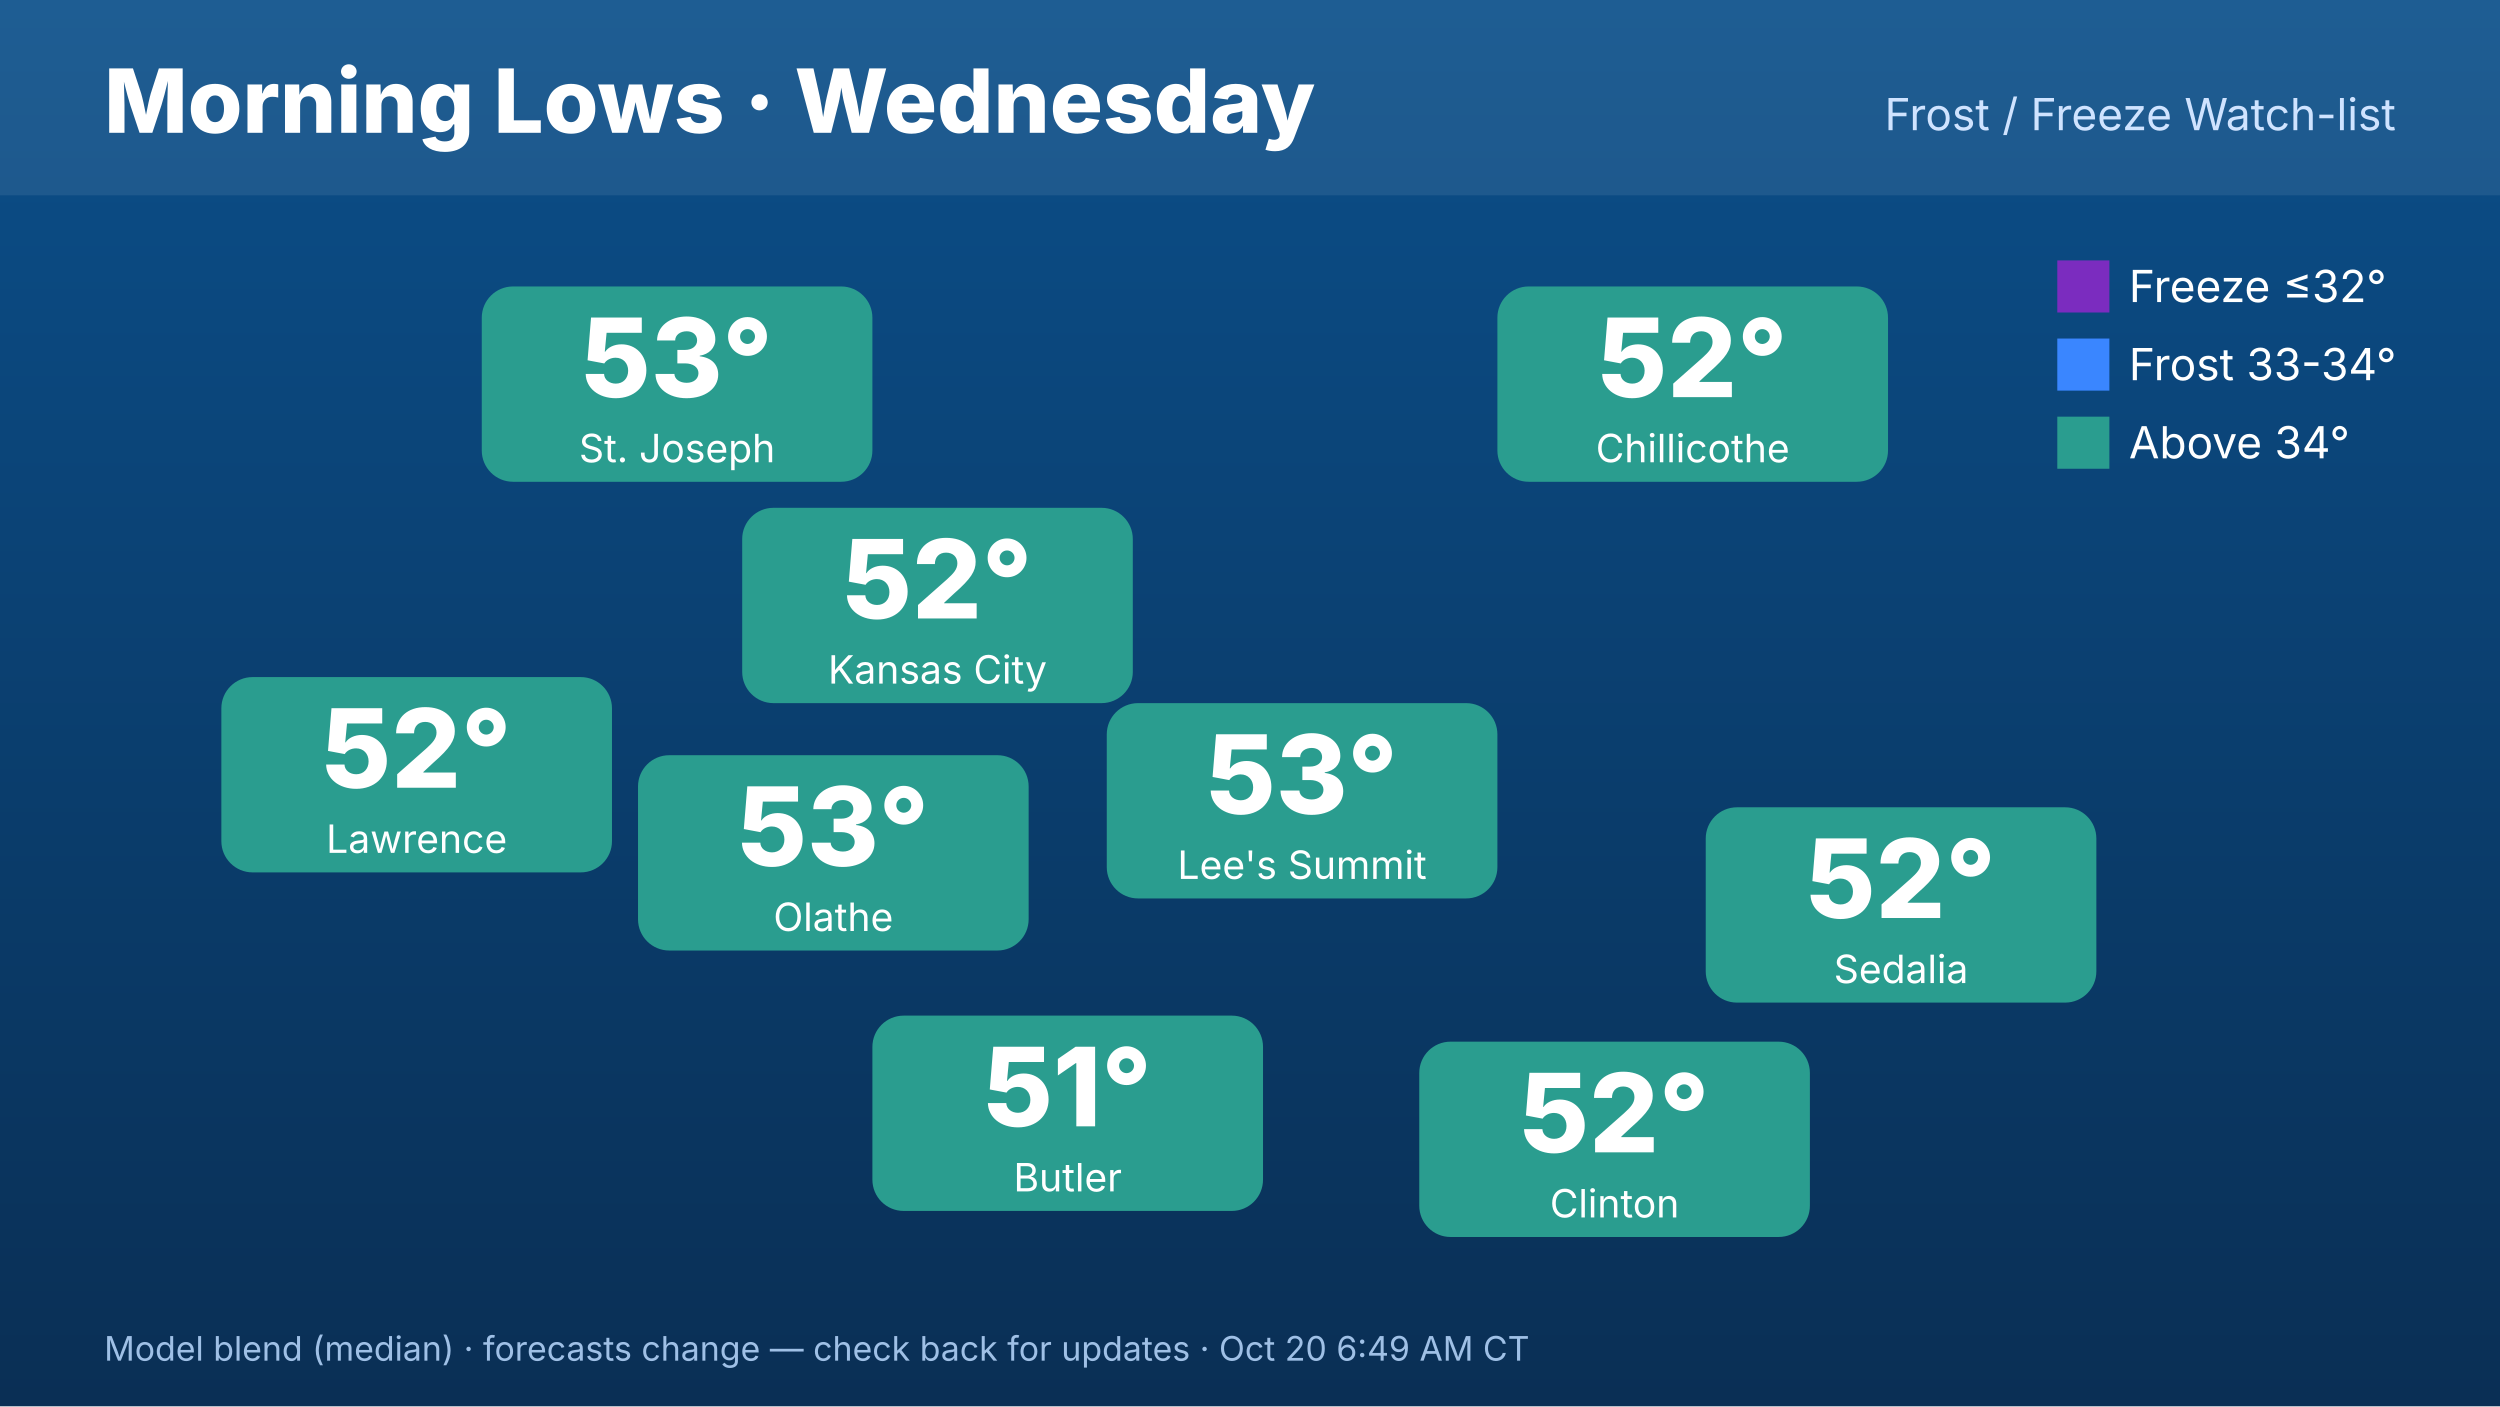
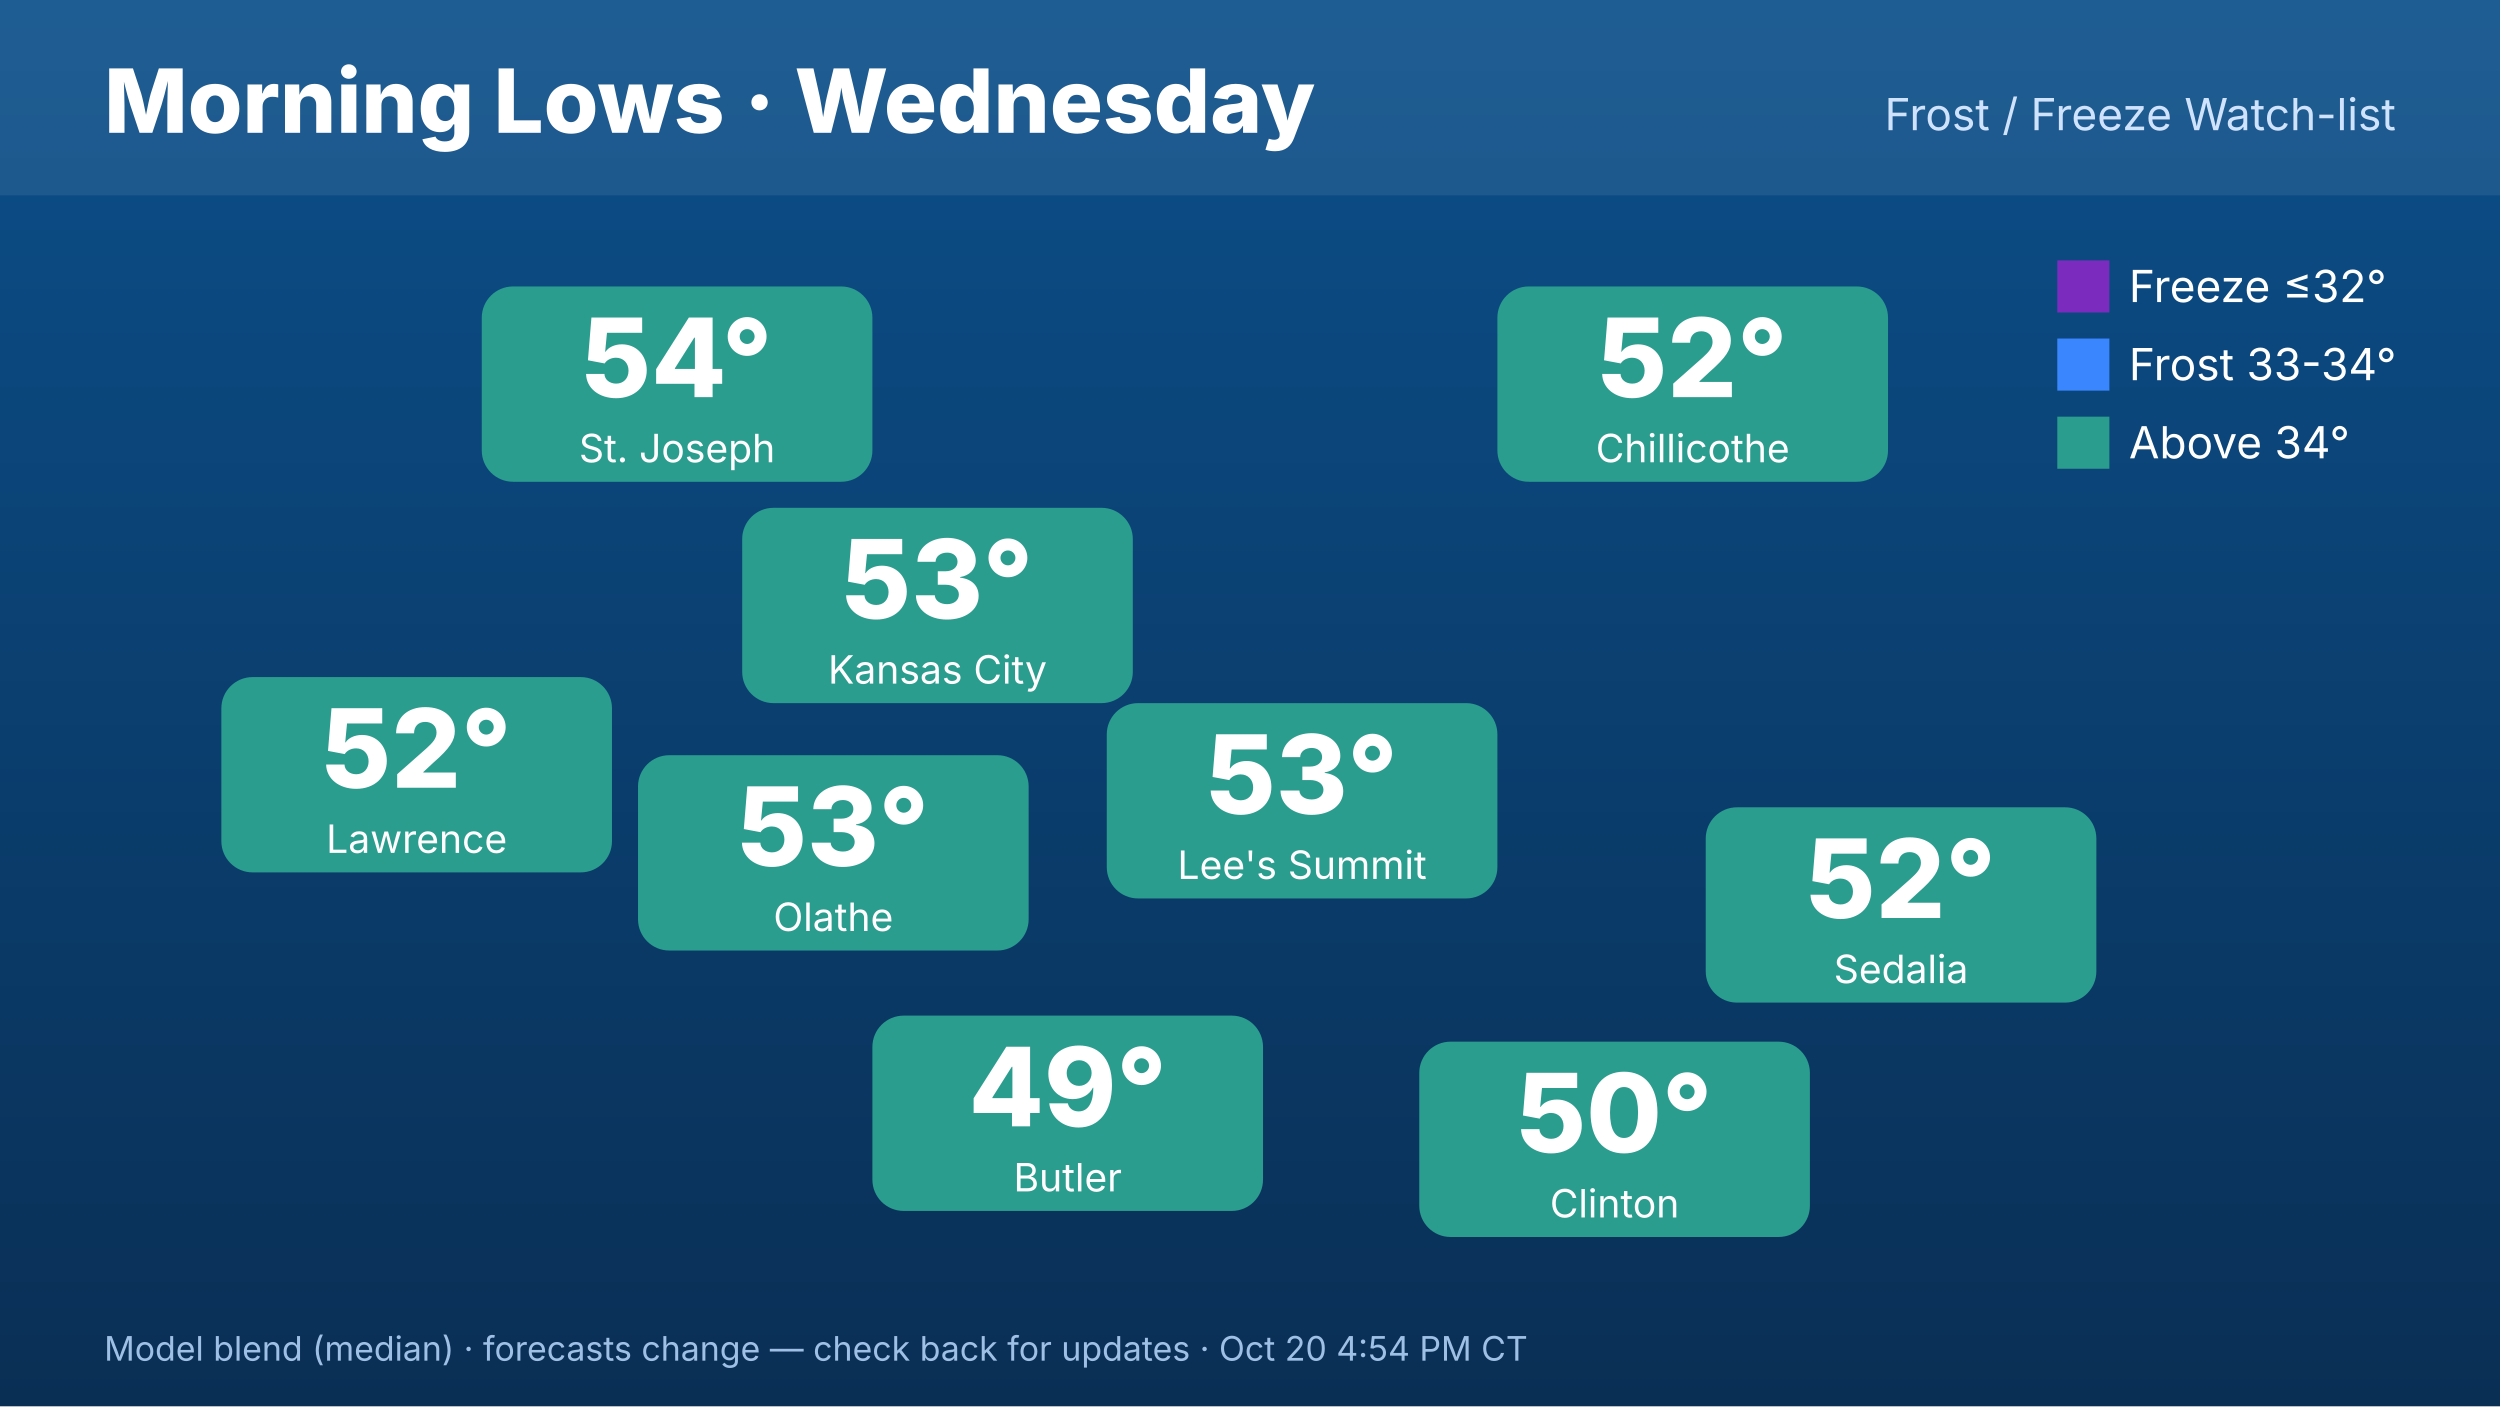
<svg xmlns="http://www.w3.org/2000/svg" width="1920" height="1080" viewBox="0 0 1920 1080" font-family="Inter,Helvetica,Arial,sans-serif">
  <defs>
    <linearGradient id="bg" x1="0" y1="0" x2="0" y2="1">
      <stop offset="0" stop-color="#0b4f8a" />
      <stop offset="1" stop-color="#0a2f55" />
    </linearGradient>
  </defs>
  <rect width="1920" height="1080" fill="url(#bg)" />
  <rect x="0" y="0" width="1920" height="150" fill="#ffffff" opacity=".08" />
  <text x="80" y="102" font-size="68" font-weight="800" fill="#fff">Morning Lows · Wednesday</text>
  <text x="1840" y="100" font-size="34" fill="#cfe3ff" text-anchor="end">Frost / Freeze Watch-list</text>
  <rect x="570" y="390" width="300" height="150" rx="24" fill="#2a9d8f" />
-   <text x="720" y="475" font-size="84" font-weight="800" fill="#fff" text-anchor="middle">52°</text>
+   <text x="720" y="475" font-size="84" font-weight="800" fill="#fff" text-anchor="middle">53°</text>
  <text x="720" y="525" font-size="30" fill="#fff" text-anchor="middle">Kansas City</text>
  <rect x="370" y="220" width="300" height="150" rx="24" fill="#2a9d8f" />
-   <text x="520" y="305" font-size="84" font-weight="800" fill="#fff" text-anchor="middle">53°</text>
+   <text x="520" y="305" font-size="84" font-weight="800" fill="#fff" text-anchor="middle">54°</text>
  <text x="520" y="355" font-size="30" fill="#fff" text-anchor="middle">St. Joseph</text>
  <rect x="170" y="520" width="300" height="150" rx="24" fill="#2a9d8f" />
  <text x="320" y="605" font-size="84" font-weight="800" fill="#fff" text-anchor="middle">52°</text>
  <text x="320" y="655" font-size="30" fill="#fff" text-anchor="middle">Lawrence</text>
  <rect x="1150" y="220" width="300" height="150" rx="24" fill="#2a9d8f" />
  <text x="1300" y="305" font-size="84" font-weight="800" fill="#fff" text-anchor="middle">52°</text>
  <text x="1300" y="355" font-size="30" fill="#fff" text-anchor="middle">Chillicothe</text>
  <rect x="1310" y="620" width="300" height="150" rx="24" fill="#2a9d8f" />
  <text x="1460" y="705" font-size="84" font-weight="800" fill="#fff" text-anchor="middle">52°</text>
  <text x="1460" y="755" font-size="30" fill="#fff" text-anchor="middle">Sedalia</text>
  <rect x="1090" y="800" width="300" height="150" rx="24" fill="#2a9d8f" />
-   <text x="1240" y="885" font-size="84" font-weight="800" fill="#fff" text-anchor="middle">52°</text>
+   <text x="1240" y="885" font-size="84" font-weight="800" fill="#fff" text-anchor="middle">50°</text>
  <text x="1240" y="935" font-size="30" fill="#fff" text-anchor="middle">Clinton</text>
  <rect x="670" y="780" width="300" height="150" rx="24" fill="#2a9d8f" />
-   <text x="820" y="865" font-size="84" font-weight="800" fill="#fff" text-anchor="middle">51°</text>
+   <text x="820" y="865" font-size="84" font-weight="800" fill="#fff" text-anchor="middle">49°</text>
  <text x="820" y="915" font-size="30" fill="#fff" text-anchor="middle">Butler</text>
  <rect x="490" y="580" width="300" height="150" rx="24" fill="#2a9d8f" />
  <text x="640" y="665" font-size="84" font-weight="800" fill="#fff" text-anchor="middle">53°</text>
  <text x="640" y="715" font-size="30" fill="#fff" text-anchor="middle">Olathe</text>
  <rect x="850" y="540" width="300" height="150" rx="24" fill="#2a9d8f" />
  <text x="1000" y="625" font-size="84" font-weight="800" fill="#fff" text-anchor="middle">53°</text>
  <text x="1000" y="675" font-size="30" fill="#fff" text-anchor="middle">Lee's Summit</text>
  <g font-size="34" fill="#fff">
    <rect x="1580" y="200" width="40" height="40" fill="#7b2cbf" />
    <text x="1635" y="232">Freeze ≤32°</text>
    <rect x="1580" y="260" width="40" height="40" fill="#3a86ff" />
    <text x="1635" y="292">Frost 33-34°</text>
    <rect x="1580" y="320" width="40" height="40" fill="#2a9d8f" />
    <text x="1635" y="352">Above 34°</text>
  </g>
-   <text x="80" y="1045" font-size="26" fill="#9fc0e6">Model blend (median) · forecasts change — check back for updates · Oct 20 6:49 AM CT</text>
+   <text x="80" y="1045" font-size="26" fill="#9fc0e6">Model blend (median) · forecasts change — check back for updates · Oct 20 4:54 PM CT</text>
</svg>
